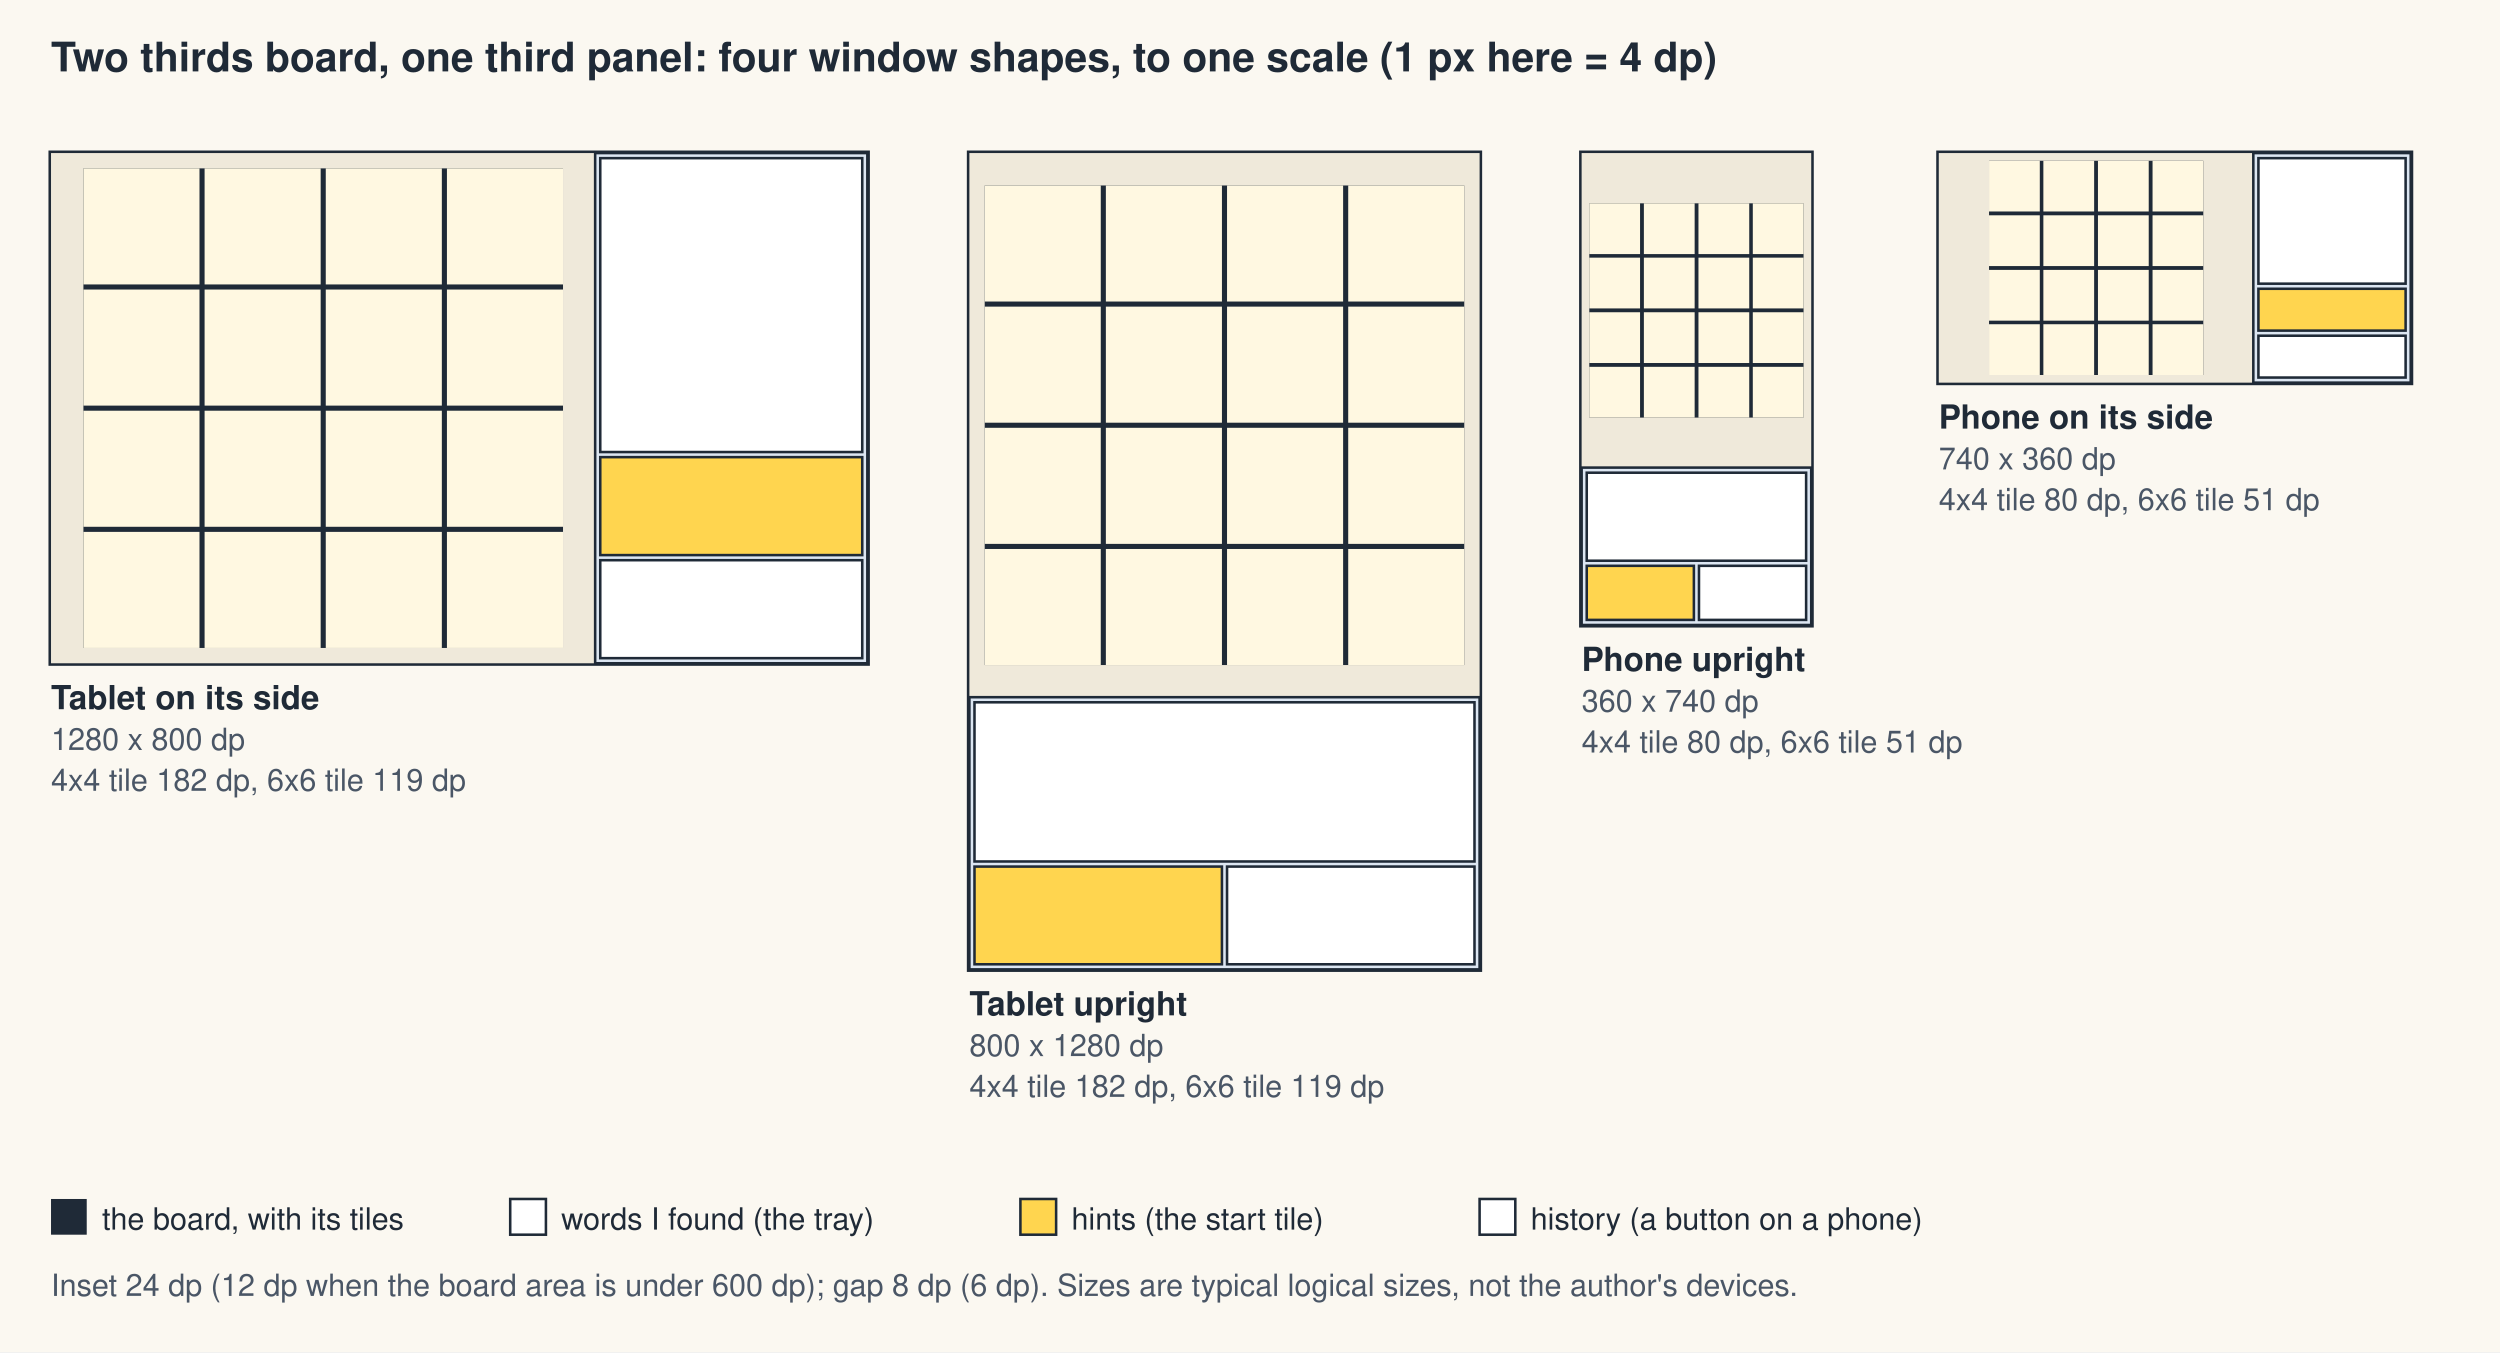
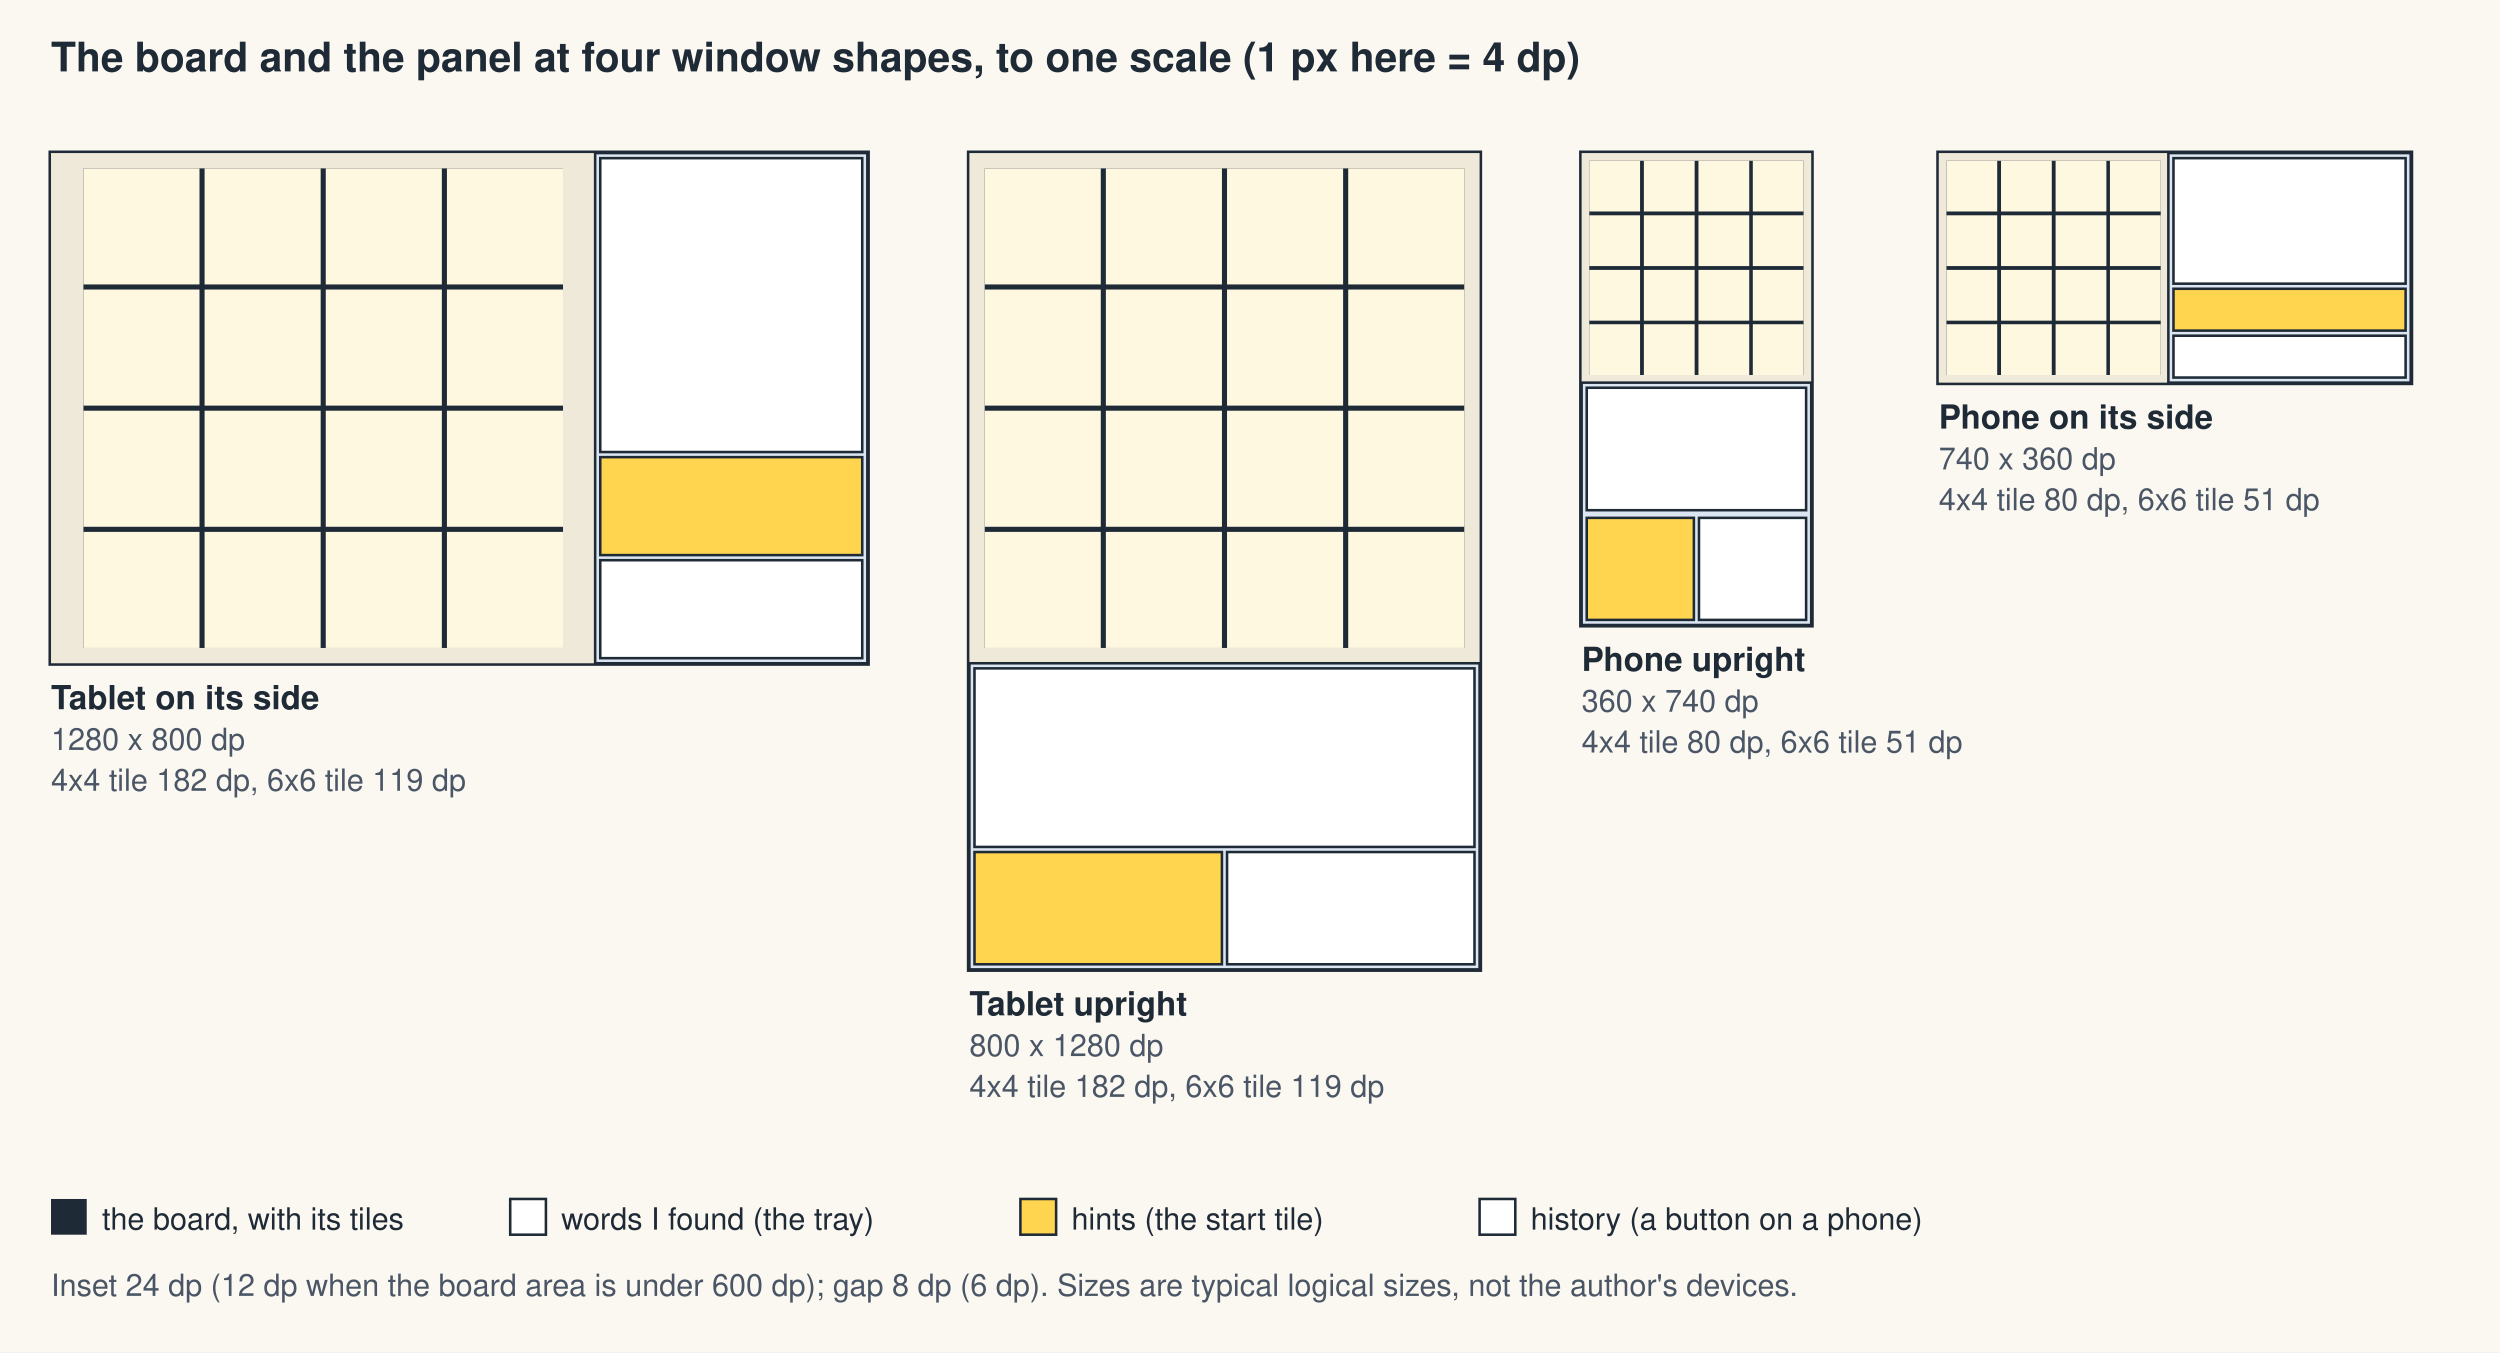
<svg xmlns="http://www.w3.org/2000/svg" viewBox="0 0 980 530" width="980" height="530" role="img" aria-labelledby="t d" font-family="Helvetica, Arial, sans-serif">
  <rect width="980" height="530" fill="#FBF8F1" />
-   <text x="20" y="28" font-size="16" font-weight="700" fill="#1F2A37">Two thirds board, one third panel: four window shapes, to one scale (1 px here = 4 dp)</text>
+   <text x="20" y="28" font-size="16" font-weight="700" fill="#1F2A37">The board and the panel at four window shapes, to one scale (1 px here = 4 dp)</text>
  <g transform="translate(20 60)">
    <rect x="0" y="0" width="320" height="200" fill="#FFFFFF" stroke="#1F2A37" stroke-width="2" />
    <rect x="0" y="0" width="213.3" height="200" fill="#EFE9DA" />
    <rect x="12.7" y="6" width="188" height="188" fill="#1F2A37" />
    <rect x="12.7" y="6" width="45.5" height="45.5" fill="#FFF8E1" />
    <rect x="60.2" y="6" width="45.5" height="45.5" fill="#FFF8E1" />
    <rect x="107.7" y="6" width="45.5" height="45.5" fill="#FFF8E1" />
    <rect x="155.2" y="6" width="45.5" height="45.5" fill="#FFF8E1" />
    <rect x="12.7" y="53.5" width="45.5" height="45.5" fill="#FFF8E1" />
    <rect x="60.2" y="53.5" width="45.5" height="45.5" fill="#FFF8E1" />
    <rect x="107.7" y="53.5" width="45.5" height="45.5" fill="#FFF8E1" />
    <rect x="155.2" y="53.5" width="45.5" height="45.5" fill="#FFF8E1" />
    <rect x="12.7" y="101" width="45.5" height="45.5" fill="#FFF8E1" />
    <rect x="60.2" y="101" width="45.5" height="45.5" fill="#FFF8E1" />
    <rect x="107.7" y="101" width="45.5" height="45.5" fill="#FFF8E1" />
    <rect x="155.2" y="101" width="45.5" height="45.5" fill="#FFF8E1" />
    <rect x="12.7" y="148.5" width="45.5" height="45.5" fill="#FFF8E1" />
    <rect x="60.2" y="148.5" width="45.5" height="45.5" fill="#FFF8E1" />
    <rect x="107.7" y="148.5" width="45.5" height="45.5" fill="#FFF8E1" />
    <rect x="155.2" y="148.5" width="45.5" height="45.5" fill="#FFF8E1" />
    <rect x="213.3" y="0" width="106.7" height="200" fill="#DCE6F2" stroke="#1F2A37" stroke-width="1" />
    <rect x="215.3" y="2" width="102.7" height="115.2" fill="#FFFFFF" stroke="#1F2A37" />
    <rect x="215.3" y="119.2" width="102.7" height="38.4" fill="#FFD54F" stroke="#1F2A37" />
    <rect x="215.3" y="159.6" width="102.7" height="38.4" fill="#FFFFFF" stroke="#1F2A37" />
    <text x="0" y="218" font-size="13" font-weight="700" fill="#1F2A37">Tablet on its side</text>
    <text x="0" y="234" font-size="12" fill="#4A5666">1280 x 800 dp</text>
    <text x="0" y="250" font-size="12" fill="#4A5666">4x4 tile 182 dp, 6x6 tile 119 dp</text>
  </g>
  <g transform="translate(380 60)">
    <rect x="0" y="0" width="200" height="320" fill="#FFFFFF" stroke="#1F2A37" stroke-width="2" />
-     <rect x="0" y="0" width="200" height="213.3" fill="#EFE9DA" />
-     <rect x="6" y="12.7" width="188" height="188" fill="#1F2A37" />
-     <rect x="6" y="12.7" width="45.5" height="45.5" fill="#FFF8E1" />
-     <rect x="53.5" y="12.7" width="45.5" height="45.5" fill="#FFF8E1" />
-     <rect x="101" y="12.7" width="45.5" height="45.5" fill="#FFF8E1" />
-     <rect x="148.5" y="12.7" width="45.5" height="45.5" fill="#FFF8E1" />
-     <rect x="6" y="60.2" width="45.5" height="45.5" fill="#FFF8E1" />
-     <rect x="53.5" y="60.2" width="45.5" height="45.5" fill="#FFF8E1" />
-     <rect x="101" y="60.2" width="45.5" height="45.5" fill="#FFF8E1" />
-     <rect x="148.5" y="60.2" width="45.5" height="45.5" fill="#FFF8E1" />
-     <rect x="6" y="107.7" width="45.5" height="45.5" fill="#FFF8E1" />
-     <rect x="53.5" y="107.7" width="45.5" height="45.5" fill="#FFF8E1" />
-     <rect x="101" y="107.7" width="45.5" height="45.5" fill="#FFF8E1" />
-     <rect x="148.5" y="107.7" width="45.5" height="45.5" fill="#FFF8E1" />
-     <rect x="6" y="155.2" width="45.5" height="45.5" fill="#FFF8E1" />
-     <rect x="53.5" y="155.2" width="45.5" height="45.5" fill="#FFF8E1" />
-     <rect x="101" y="155.2" width="45.5" height="45.5" fill="#FFF8E1" />
-     <rect x="148.5" y="155.2" width="45.5" height="45.5" fill="#FFF8E1" />
-     <rect x="0" y="213.3" width="200" height="106.7" fill="#DCE6F2" stroke="#1F2A37" stroke-width="1" />
-     <rect x="2" y="215.3" width="196" height="62.4" fill="#FFFFFF" stroke="#1F2A37" />
-     <rect x="2" y="279.7" width="97" height="38.3" fill="#FFD54F" stroke="#1F2A37" />
-     <rect x="101" y="279.7" width="97" height="38.3" fill="#FFFFFF" stroke="#1F2A37" />
+     <rect x="0" y="0" width="200" height="200" fill="#EFE9DA" />
+     <rect x="6" y="6" width="188" height="188" fill="#1F2A37" />
+     <rect x="6" y="6" width="45.5" height="45.5" fill="#FFF8E1" />
+     <rect x="53.5" y="6" width="45.5" height="45.5" fill="#FFF8E1" />
+     <rect x="101" y="6" width="45.5" height="45.5" fill="#FFF8E1" />
+     <rect x="148.5" y="6" width="45.5" height="45.5" fill="#FFF8E1" />
+     <rect x="6" y="53.5" width="45.5" height="45.5" fill="#FFF8E1" />
+     <rect x="53.5" y="53.5" width="45.5" height="45.5" fill="#FFF8E1" />
+     <rect x="101" y="53.5" width="45.5" height="45.5" fill="#FFF8E1" />
+     <rect x="148.5" y="53.5" width="45.5" height="45.5" fill="#FFF8E1" />
+     <rect x="6" y="101" width="45.5" height="45.5" fill="#FFF8E1" />
+     <rect x="53.5" y="101" width="45.5" height="45.5" fill="#FFF8E1" />
+     <rect x="101" y="101" width="45.5" height="45.5" fill="#FFF8E1" />
+     <rect x="148.5" y="101" width="45.5" height="45.5" fill="#FFF8E1" />
+     <rect x="6" y="148.5" width="45.5" height="45.5" fill="#FFF8E1" />
+     <rect x="53.5" y="148.5" width="45.5" height="45.5" fill="#FFF8E1" />
+     <rect x="101" y="148.5" width="45.5" height="45.5" fill="#FFF8E1" />
+     <rect x="148.5" y="148.5" width="45.5" height="45.5" fill="#FFF8E1" />
+     <rect x="0" y="200" width="200" height="120" fill="#DCE6F2" stroke="#1F2A37" stroke-width="1" />
+     <rect x="2" y="202" width="196" height="70" fill="#FFFFFF" stroke="#1F2A37" />
+     <rect x="2" y="274" width="97" height="44" fill="#FFD54F" stroke="#1F2A37" />
+     <rect x="101" y="274" width="97" height="44" fill="#FFFFFF" stroke="#1F2A37" />
    <text x="0" y="338" font-size="13" font-weight="700" fill="#1F2A37">Tablet upright</text>
    <text x="0" y="354" font-size="12" fill="#4A5666">800 x 1280 dp</text>
    <text x="0" y="370" font-size="12" fill="#4A5666">4x4 tile 182 dp, 6x6 tile 119 dp</text>
  </g>
  <g transform="translate(620 60)">
    <rect x="0" y="0" width="90" height="185" fill="#FFFFFF" stroke="#1F2A37" stroke-width="2" />
-     <rect x="0" y="0" width="90" height="123.3" fill="#EFE9DA" />
-     <rect x="3" y="19.7" width="84" height="84" fill="#1F2A37" />
-     <rect x="3" y="19.7" width="19.9" height="19.9" fill="#FFF8E1" />
-     <rect x="24.4" y="19.7" width="19.9" height="19.9" fill="#FFF8E1" />
-     <rect x="45.8" y="19.7" width="19.9" height="19.9" fill="#FFF8E1" />
-     <rect x="67.1" y="19.7" width="19.9" height="19.9" fill="#FFF8E1" />
-     <rect x="3" y="41" width="19.9" height="19.9" fill="#FFF8E1" />
-     <rect x="24.4" y="41" width="19.9" height="19.9" fill="#FFF8E1" />
-     <rect x="45.8" y="41" width="19.9" height="19.9" fill="#FFF8E1" />
-     <rect x="67.1" y="41" width="19.9" height="19.9" fill="#FFF8E1" />
-     <rect x="3" y="62.4" width="19.9" height="19.9" fill="#FFF8E1" />
-     <rect x="24.4" y="62.4" width="19.9" height="19.9" fill="#FFF8E1" />
-     <rect x="45.8" y="62.4" width="19.9" height="19.9" fill="#FFF8E1" />
-     <rect x="67.1" y="62.4" width="19.9" height="19.9" fill="#FFF8E1" />
-     <rect x="3" y="83.8" width="19.9" height="19.9" fill="#FFF8E1" />
-     <rect x="24.4" y="83.8" width="19.9" height="19.9" fill="#FFF8E1" />
-     <rect x="45.8" y="83.8" width="19.9" height="19.9" fill="#FFF8E1" />
-     <rect x="67.1" y="83.8" width="19.9" height="19.9" fill="#FFF8E1" />
-     <rect x="0" y="123.3" width="90" height="61.7" fill="#DCE6F2" stroke="#1F2A37" stroke-width="1" />
-     <rect x="2" y="125.3" width="86" height="34.5" fill="#FFFFFF" stroke="#1F2A37" />
-     <rect x="2" y="161.8" width="42" height="21.2" fill="#FFD54F" stroke="#1F2A37" />
-     <rect x="46" y="161.8" width="42" height="21.2" fill="#FFFFFF" stroke="#1F2A37" />
+     <rect x="0" y="0" width="90" height="90" fill="#EFE9DA" />
+     <rect x="3" y="3" width="84" height="84" fill="#1F2A37" />
+     <rect x="3" y="3" width="19.9" height="19.9" fill="#FFF8E1" />
+     <rect x="24.4" y="3" width="19.9" height="19.9" fill="#FFF8E1" />
+     <rect x="45.8" y="3" width="19.9" height="19.9" fill="#FFF8E1" />
+     <rect x="67.1" y="3" width="19.9" height="19.9" fill="#FFF8E1" />
+     <rect x="3" y="24.4" width="19.9" height="19.9" fill="#FFF8E1" />
+     <rect x="24.4" y="24.4" width="19.9" height="19.9" fill="#FFF8E1" />
+     <rect x="45.8" y="24.4" width="19.9" height="19.9" fill="#FFF8E1" />
+     <rect x="67.1" y="24.4" width="19.9" height="19.9" fill="#FFF8E1" />
+     <rect x="3" y="45.8" width="19.9" height="19.9" fill="#FFF8E1" />
+     <rect x="24.4" y="45.8" width="19.9" height="19.9" fill="#FFF8E1" />
+     <rect x="45.8" y="45.8" width="19.9" height="19.9" fill="#FFF8E1" />
+     <rect x="67.1" y="45.8" width="19.9" height="19.9" fill="#FFF8E1" />
+     <rect x="3" y="67.1" width="19.9" height="19.9" fill="#FFF8E1" />
+     <rect x="24.4" y="67.1" width="19.9" height="19.9" fill="#FFF8E1" />
+     <rect x="45.8" y="67.1" width="19.9" height="19.9" fill="#FFF8E1" />
+     <rect x="67.1" y="67.1" width="19.9" height="19.9" fill="#FFF8E1" />
+     <rect x="0" y="90" width="90" height="95" fill="#DCE6F2" stroke="#1F2A37" stroke-width="1" />
+     <rect x="2" y="92" width="86" height="48" fill="#FFFFFF" stroke="#1F2A37" />
+     <rect x="2" y="143" width="42" height="40" fill="#FFD54F" stroke="#1F2A37" />
+     <rect x="46" y="143" width="42" height="40" fill="#FFFFFF" stroke="#1F2A37" />
    <text x="0" y="203" font-size="13" font-weight="700" fill="#1F2A37">Phone upright</text>
    <text x="0" y="219" font-size="12" fill="#4A5666">360 x 740 dp</text>
    <text x="0" y="235" font-size="12" fill="#4A5666">4x4 tile 80 dp, 6x6 tile 51 dp</text>
  </g>
  <g transform="translate(760 60)">
    <rect x="0" y="0" width="185" height="90" fill="#FFFFFF" stroke="#1F2A37" stroke-width="2" />
-     <rect x="0" y="0" width="123.3" height="90" fill="#EFE9DA" />
-     <rect x="19.7" y="3" width="84" height="84" fill="#1F2A37" />
-     <rect x="19.7" y="3" width="19.9" height="19.9" fill="#FFF8E1" />
-     <rect x="41" y="3" width="19.9" height="19.9" fill="#FFF8E1" />
-     <rect x="62.4" y="3" width="19.9" height="19.9" fill="#FFF8E1" />
-     <rect x="83.8" y="3" width="19.9" height="19.9" fill="#FFF8E1" />
-     <rect x="19.7" y="24.4" width="19.9" height="19.9" fill="#FFF8E1" />
-     <rect x="41" y="24.4" width="19.9" height="19.9" fill="#FFF8E1" />
-     <rect x="62.4" y="24.4" width="19.9" height="19.9" fill="#FFF8E1" />
-     <rect x="83.8" y="24.4" width="19.9" height="19.9" fill="#FFF8E1" />
-     <rect x="19.7" y="45.8" width="19.9" height="19.9" fill="#FFF8E1" />
-     <rect x="41" y="45.8" width="19.9" height="19.9" fill="#FFF8E1" />
-     <rect x="62.4" y="45.8" width="19.9" height="19.9" fill="#FFF8E1" />
-     <rect x="83.8" y="45.8" width="19.9" height="19.9" fill="#FFF8E1" />
-     <rect x="19.7" y="67.1" width="19.9" height="19.9" fill="#FFF8E1" />
-     <rect x="41" y="67.1" width="19.9" height="19.9" fill="#FFF8E1" />
-     <rect x="62.4" y="67.1" width="19.9" height="19.9" fill="#FFF8E1" />
-     <rect x="83.8" y="67.1" width="19.9" height="19.9" fill="#FFF8E1" />
-     <rect x="123.3" y="0" width="61.7" height="90" fill="#DCE6F2" stroke="#1F2A37" stroke-width="1" />
-     <rect x="125.3" y="2" width="57.7" height="49.2" fill="#FFFFFF" stroke="#1F2A37" />
-     <rect x="125.3" y="53.2" width="57.7" height="16.4" fill="#FFD54F" stroke="#1F2A37" />
-     <rect x="125.3" y="71.6" width="57.7" height="16.4" fill="#FFFFFF" stroke="#1F2A37" />
+     <rect x="0" y="0" width="90" height="90" fill="#EFE9DA" />
+     <rect x="3" y="3" width="84" height="84" fill="#1F2A37" />
+     <rect x="3" y="3" width="19.9" height="19.9" fill="#FFF8E1" />
+     <rect x="24.4" y="3" width="19.9" height="19.9" fill="#FFF8E1" />
+     <rect x="45.8" y="3" width="19.9" height="19.9" fill="#FFF8E1" />
+     <rect x="67.1" y="3" width="19.9" height="19.9" fill="#FFF8E1" />
+     <rect x="3" y="24.4" width="19.9" height="19.9" fill="#FFF8E1" />
+     <rect x="24.4" y="24.4" width="19.9" height="19.9" fill="#FFF8E1" />
+     <rect x="45.8" y="24.4" width="19.9" height="19.9" fill="#FFF8E1" />
+     <rect x="67.1" y="24.4" width="19.9" height="19.9" fill="#FFF8E1" />
+     <rect x="3" y="45.8" width="19.9" height="19.9" fill="#FFF8E1" />
+     <rect x="24.4" y="45.8" width="19.9" height="19.9" fill="#FFF8E1" />
+     <rect x="45.8" y="45.8" width="19.9" height="19.9" fill="#FFF8E1" />
+     <rect x="67.1" y="45.8" width="19.9" height="19.9" fill="#FFF8E1" />
+     <rect x="3" y="67.1" width="19.9" height="19.9" fill="#FFF8E1" />
+     <rect x="24.4" y="67.1" width="19.9" height="19.9" fill="#FFF8E1" />
+     <rect x="45.8" y="67.1" width="19.9" height="19.9" fill="#FFF8E1" />
+     <rect x="67.1" y="67.1" width="19.9" height="19.9" fill="#FFF8E1" />
+     <rect x="90" y="0" width="95" height="90" fill="#DCE6F2" stroke="#1F2A37" stroke-width="1" />
+     <rect x="92" y="2" width="91" height="49.2" fill="#FFFFFF" stroke="#1F2A37" />
+     <rect x="92" y="53.2" width="91" height="16.4" fill="#FFD54F" stroke="#1F2A37" />
+     <rect x="92" y="71.6" width="91" height="16.4" fill="#FFFFFF" stroke="#1F2A37" />
    <text x="0" y="108" font-size="13" font-weight="700" fill="#1F2A37">Phone on its side</text>
    <text x="0" y="124" font-size="12" fill="#4A5666">740 x 360 dp</text>
    <text x="0" y="140" font-size="12" fill="#4A5666">4x4 tile 80 dp, 6x6 tile 51 dp</text>
  </g>
  <g font-size="12" fill="#1F2A37">
    <rect x="20" y="470" width="14" height="14" fill="#1F2A37" />
    <text x="40" y="482">the board, with its tiles</text>
    <rect x="200" y="470" width="14" height="14" fill="#FFFFFF" stroke="#1F2A37" />
    <text x="220" y="482">words I found (the tray)</text>
    <rect x="400" y="470" width="14" height="14" fill="#FFD54F" stroke="#1F2A37" />
    <text x="420" y="482">hints (the start tile)</text>
    <rect x="580" y="470" width="14" height="14" fill="#FFFFFF" stroke="#1F2A37" />
    <text x="600" y="482">history (a button on a phone)</text>
    <text x="20" y="508" fill="#4A5666">Inset 24 dp (12 dp when the board area is under 600 dp); gap 8 dp (6 dp). Sizes are typical logical sizes, not the author's devices.</text>
  </g>
</svg>
